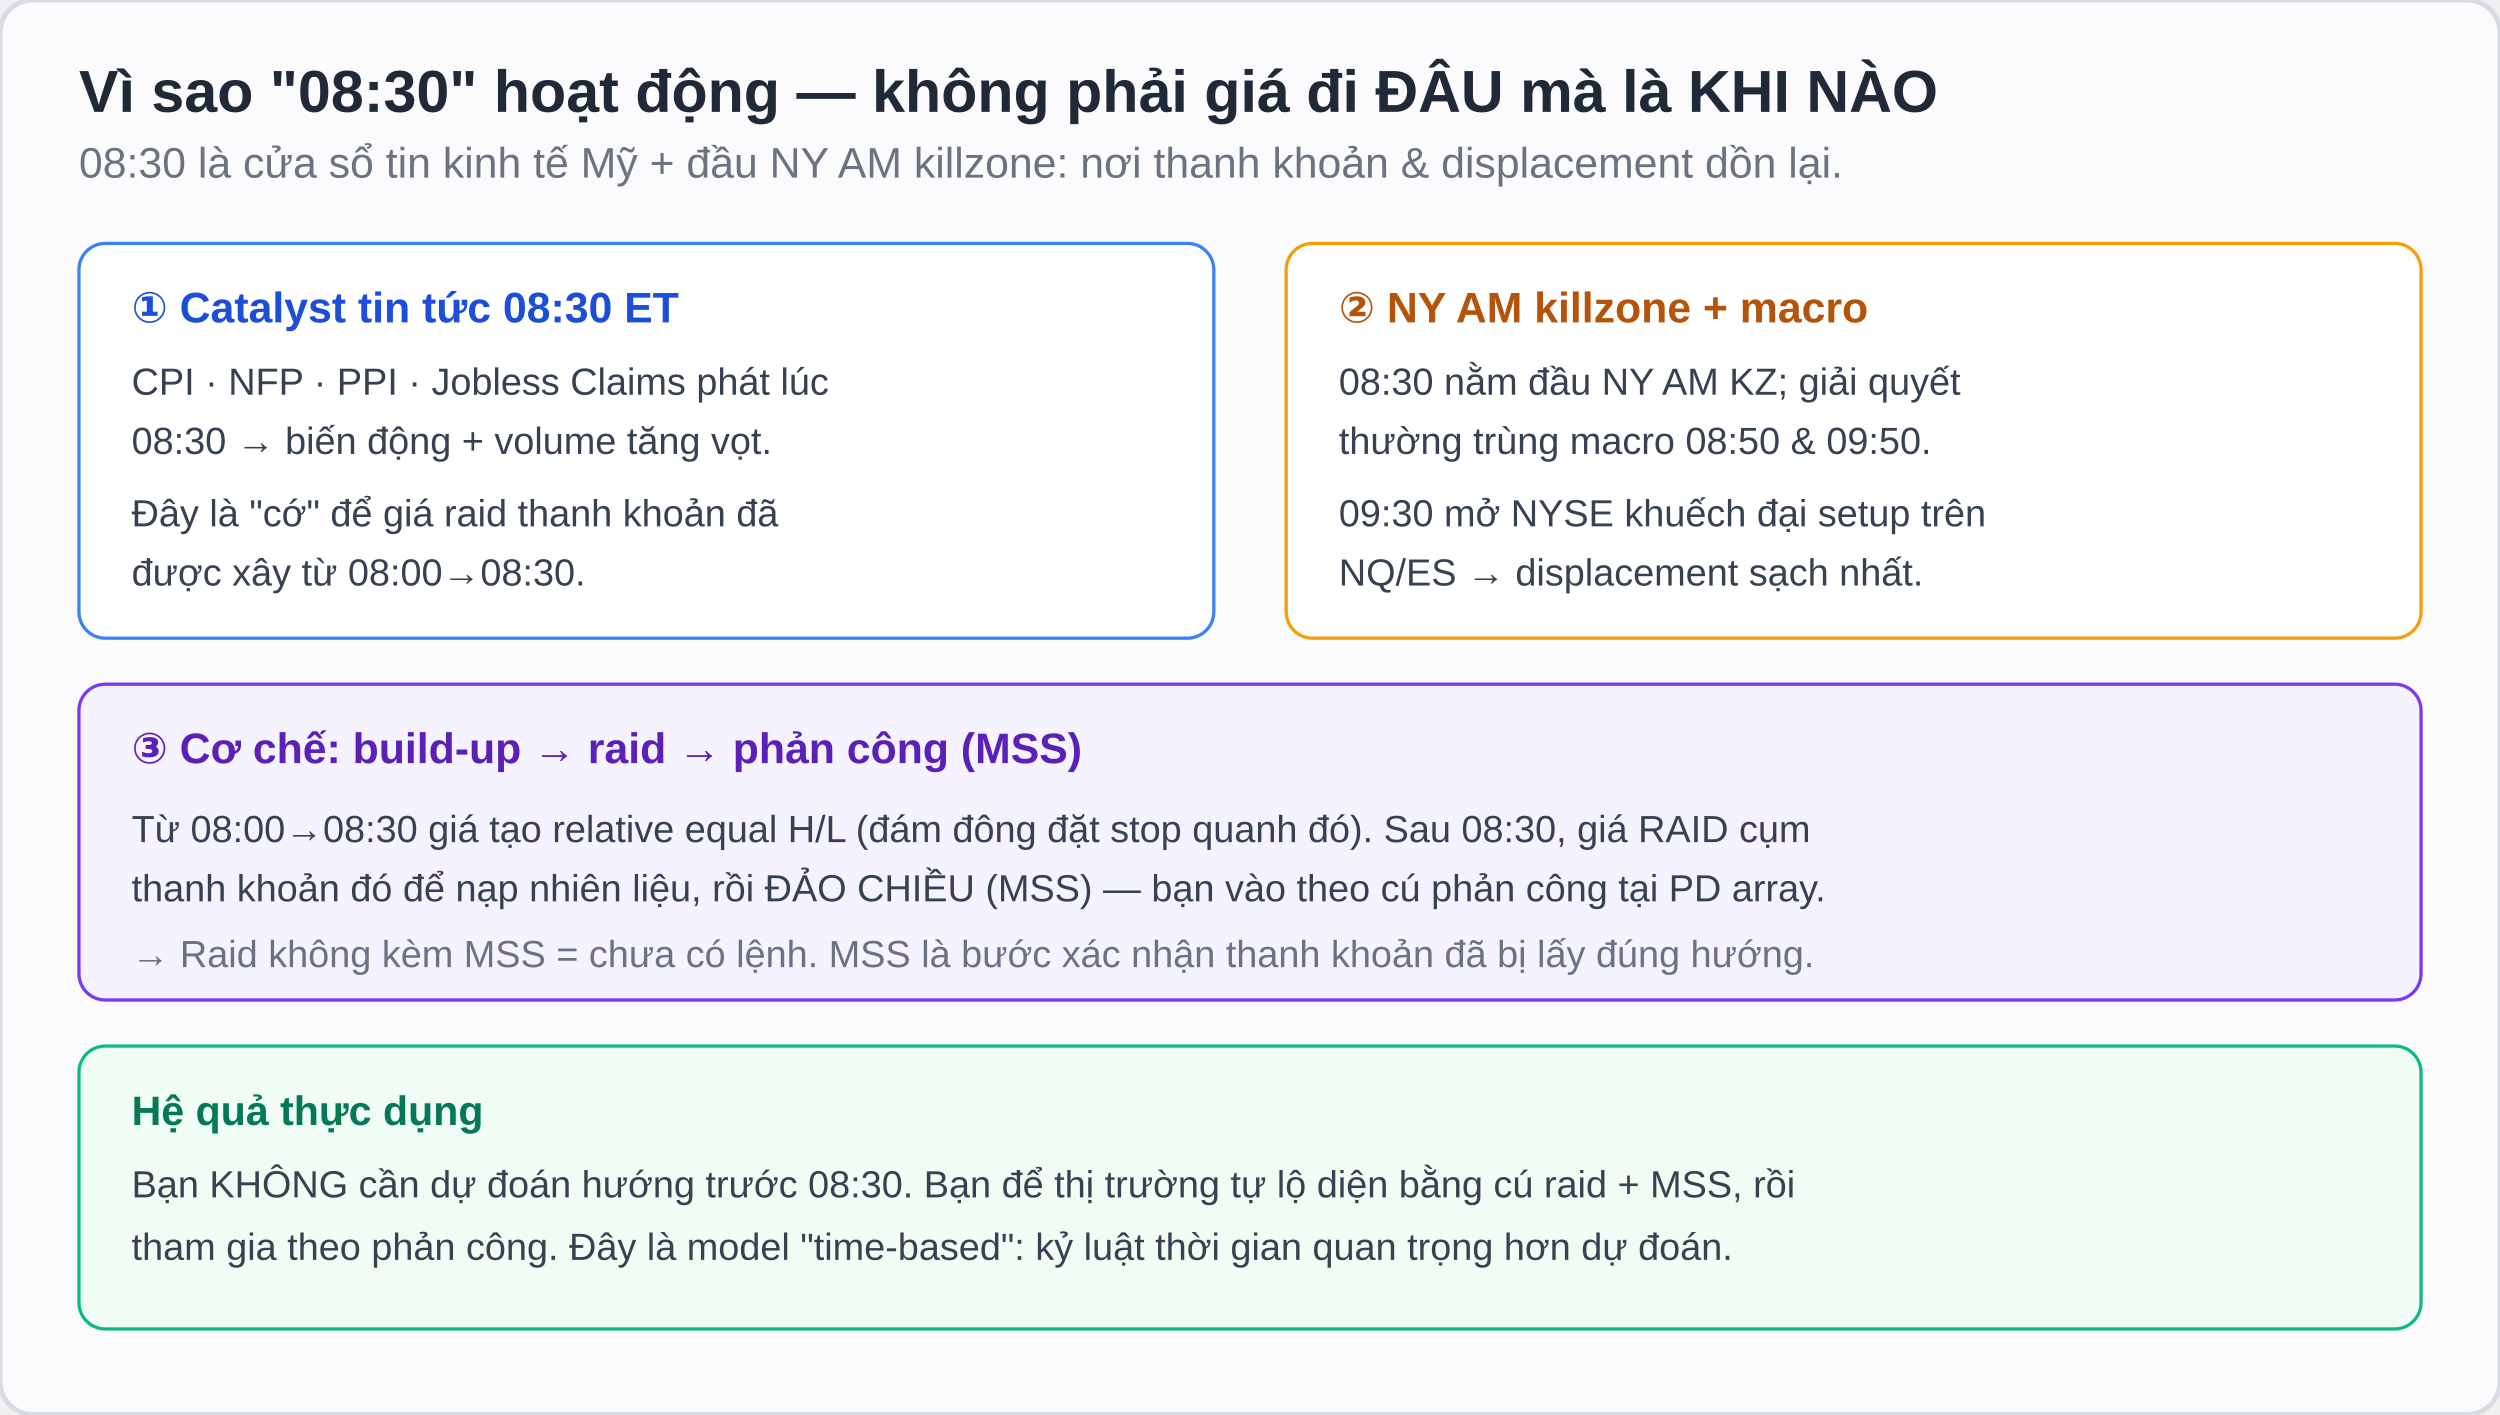
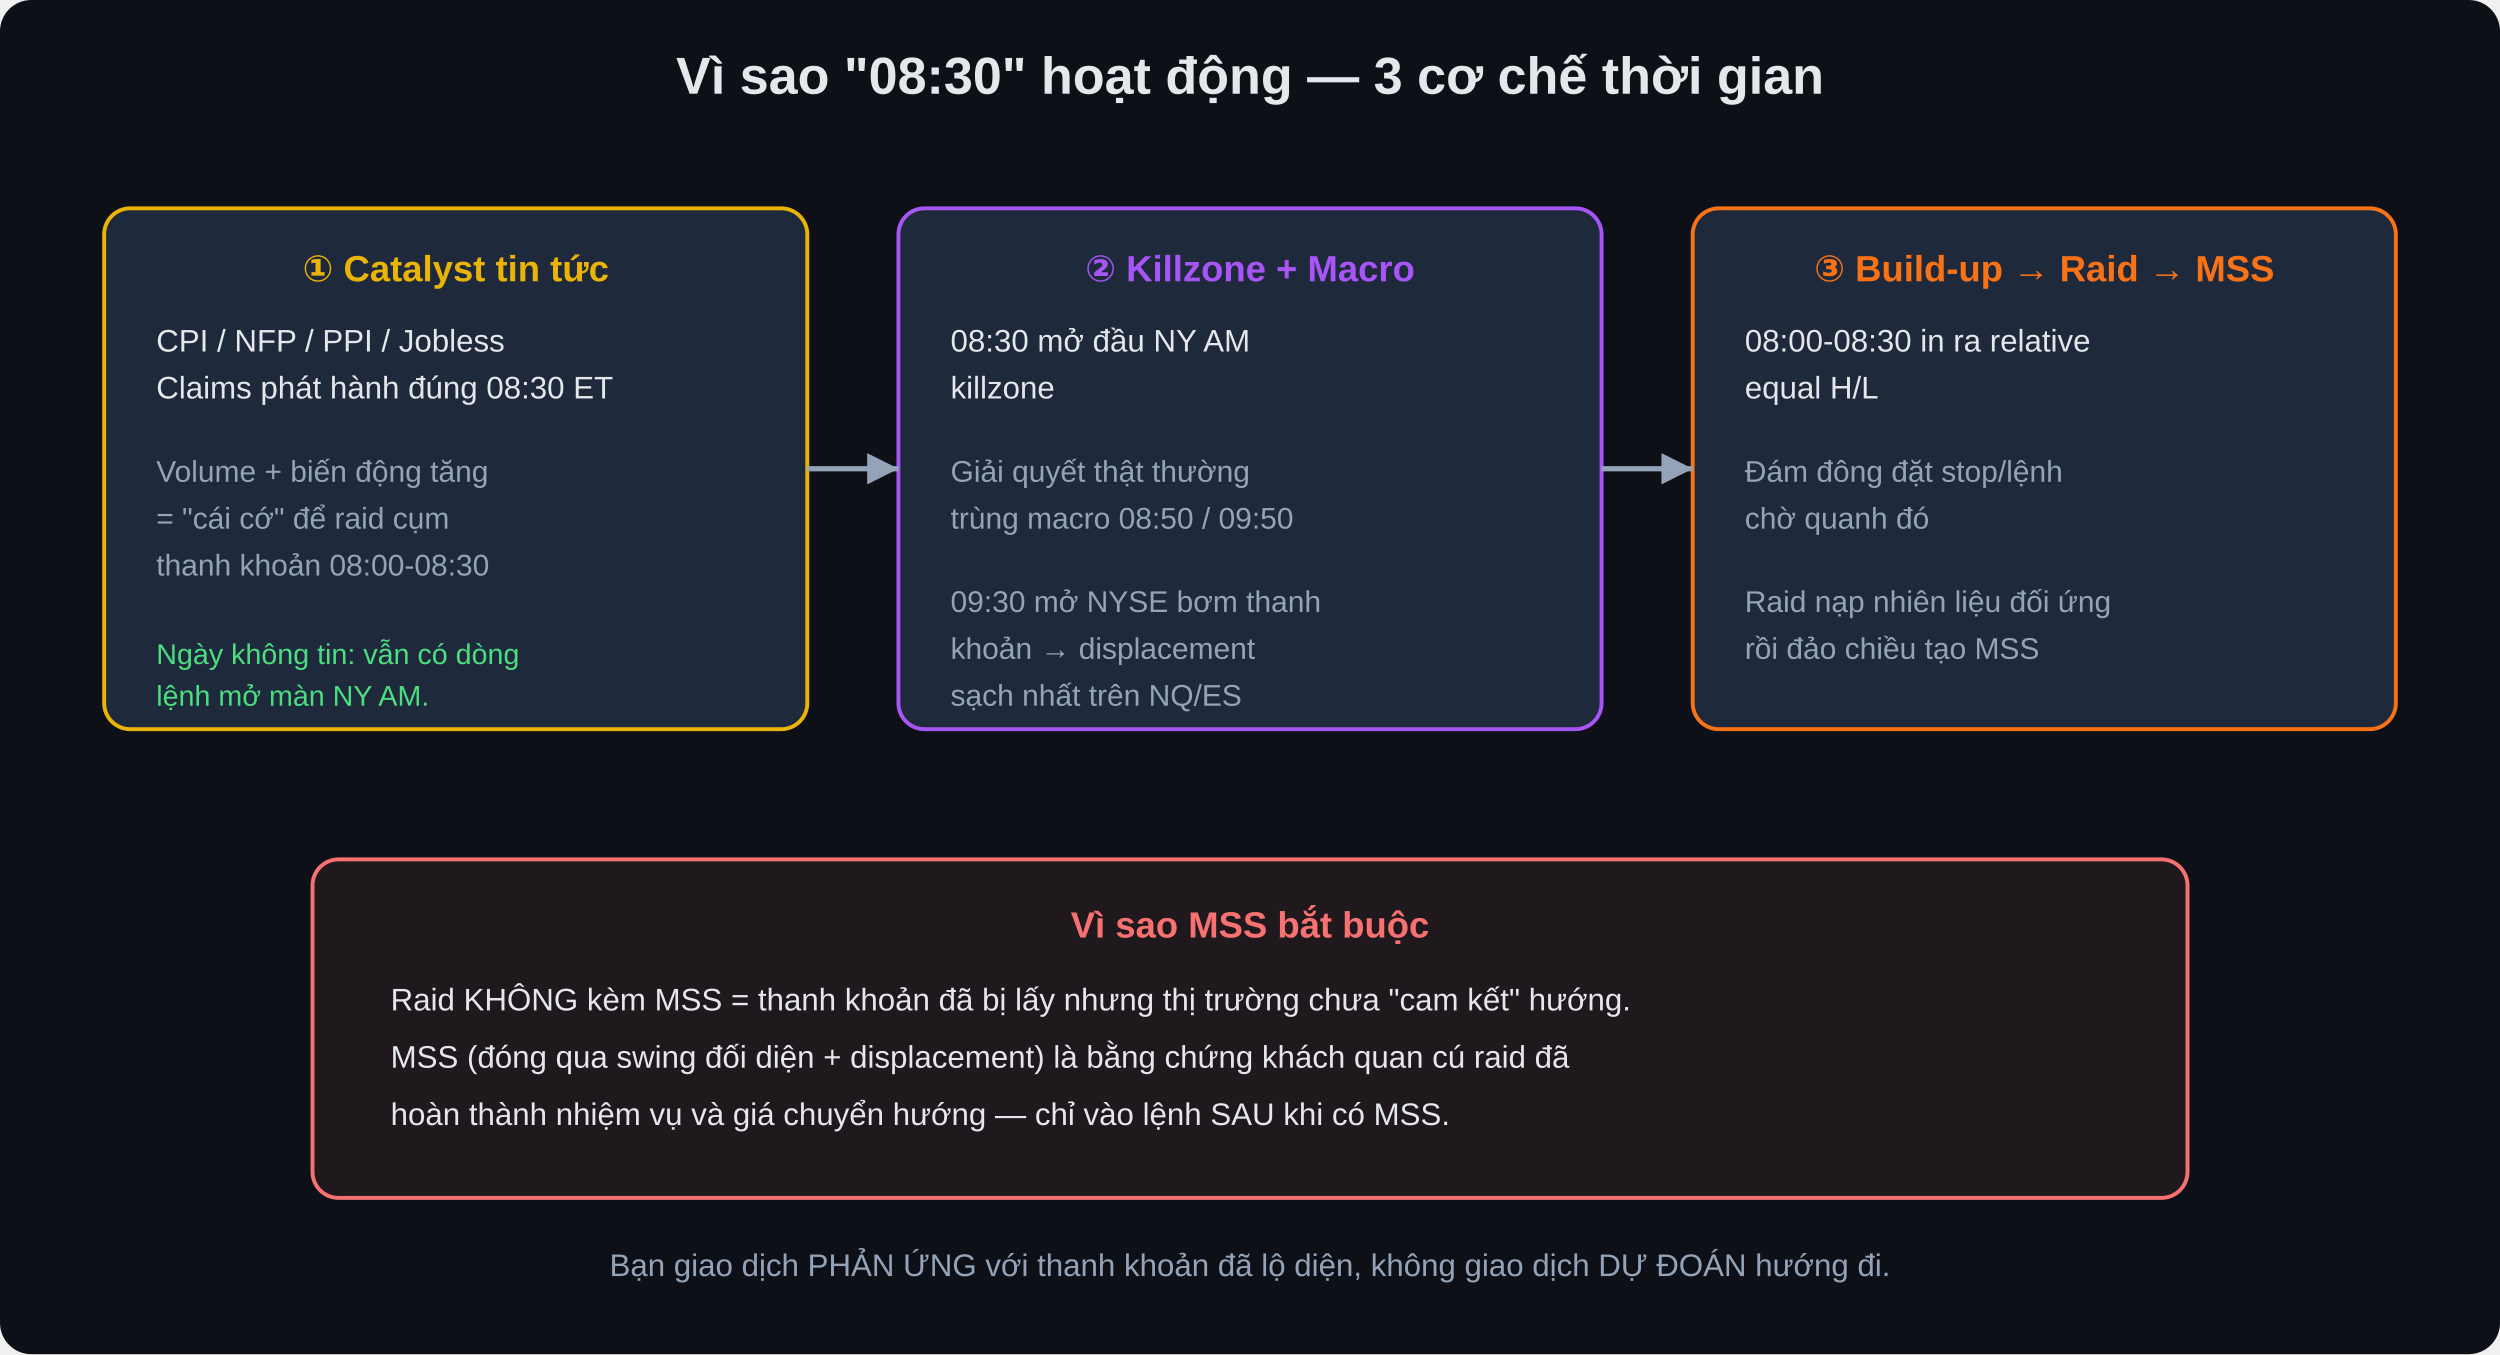
- <svg xmlns="http://www.w3.org/2000/svg" viewBox="0 0 760 430" font-family="'Segoe UI', Arial, sans-serif">
-   <rect x="0" y="0" width="760" height="430" rx="10" fill="#FBFBFD" stroke="#D8DBE2" stroke-width="1.5" />
-   <text x="24" y="34" font-size="18" font-weight="700" fill="#1F2937">Vì sao "08:30" hoạt động — không phải giá đi ĐÂU mà là KHI NÀO</text>
-   <text x="24" y="54" font-size="13" fill="#6B7280">08:30 là cửa sổ tin kinh tế Mỹ + đầu NY AM killzone: nơi thanh khoản &amp; displacement dồn lại.</text>
-   <rect x="24" y="74" width="345" height="120" rx="8" fill="#FFFFFF" stroke="#3B82F6" />
-   <text x="40" y="98" font-size="13" font-weight="700" fill="#1D4ED8">① Catalyst tin tức 08:30 ET</text>
-   <text x="40" y="120" font-size="11.5" fill="#374151">CPI · NFP · PPI · Jobless Claims phát lúc</text>
-   <text x="40" y="138" font-size="11.5" fill="#374151">08:30 → biến động + volume tăng vọt.</text>
-   <text x="40" y="160" font-size="11.5" fill="#374151">Đây là "cớ" để giá raid thanh khoản đã</text>
-   <text x="40" y="178" font-size="11.5" fill="#374151">được xây từ 08:00→08:30.</text>
-   <rect x="391" y="74" width="345" height="120" rx="8" fill="#FFFFFF" stroke="#F59E0B" />
-   <text x="407" y="98" font-size="13" font-weight="700" fill="#B45309">② NY AM killzone + macro</text>
-   <text x="407" y="120" font-size="11.5" fill="#374151">08:30 nằm đầu NY AM KZ; giải quyết</text>
-   <text x="407" y="138" font-size="11.5" fill="#374151">thường trùng macro 08:50 &amp; 09:50.</text>
-   <text x="407" y="160" font-size="11.5" fill="#374151">09:30 mở NYSE khuếch đại setup trên</text>
-   <text x="407" y="178" font-size="11.5" fill="#374151">NQ/ES → displacement sạch nhất.</text>
-   <rect x="24" y="208" width="712" height="96" rx="8" fill="#F5F3FF" stroke="#7C3AED" />
-   <text x="40" y="232" font-size="13" font-weight="700" fill="#5B21B6">③ Cơ chế: build-up → raid → phản công (MSS)</text>
-   <text x="40" y="256" font-size="11.5" fill="#374151">Từ 08:00→08:30 giá tạo relative equal H/L (đám đông đặt stop quanh đó). Sau 08:30, giá RAID cụm</text>
-   <text x="40" y="274" font-size="11.5" fill="#374151">thanh khoản đó để nạp nhiên liệu, rồi ĐẢO CHIỀU (MSS) — bạn vào theo cú phản công tại PD array.</text>
-   <text x="40" y="294" font-size="11.5" fill="#6B7280">→ Raid không kèm MSS = chưa có lệnh. MSS là bước xác nhận thanh khoản đã bị lấy đúng hướng.</text>
-   <rect x="24" y="318" width="712" height="86" rx="8" fill="#F0FDF4" stroke="#10B981" />
-   <text x="40" y="342" font-size="12.5" font-weight="700" fill="#047857">Hệ quả thực dụng</text>
-   <text x="40" y="364" font-size="11.5" fill="#374151">Bạn KHÔNG cần dự đoán hướng trước 08:30. Bạn để thị trường tự lộ diện bằng cú raid + MSS, rồi</text>
-   <text x="40" y="383" font-size="11.5" fill="#374151">tham gia theo phản công. Đây là model "time-based": kỷ luật thời gian quan trọng hơn dự đoán.</text>
+ <svg xmlns="http://www.w3.org/2000/svg" viewBox="0 0 960 520" font-family="Segoe UI, Arial, sans-serif">
+   <rect width="960" height="520" rx="12" fill="#0d1117" />
+   <text x="480" y="36" font-size="20" font-weight="700" fill="#e5e7eb" text-anchor="middle">Vì sao "08:30" hoạt động — 3 cơ chế thời gian</text>
+   <rect x="40" y="80" width="270" height="200" rx="10" fill="#1e293b" stroke="#eab308" stroke-width="1.5" />
+   <text x="175" y="108" font-size="14" font-weight="700" fill="#eab308" text-anchor="middle">① Catalyst tin tức</text>
+   <text x="60" y="135" font-size="12" fill="#e5e7eb" text-anchor="start">CPI / NFP / PPI / Jobless</text>
+   <text x="60" y="153" font-size="12" fill="#e5e7eb" text-anchor="start">Claims phát hành đúng 08:30 ET</text>
+   <text x="60" y="185" font-size="11.5" fill="#94a3b8" text-anchor="start">Volume + biến động tăng</text>
+   <text x="60" y="203" font-size="11.5" fill="#94a3b8" text-anchor="start">= "cái cớ" để raid cụm</text>
+   <text x="60" y="221" font-size="11.5" fill="#94a3b8" text-anchor="start">thanh khoản 08:00-08:30</text>
+   <text x="60" y="255" font-size="11" fill="#4ade80" text-anchor="start">Ngày không tin: vẫn có dòng</text>
+   <text x="60" y="271" font-size="11" fill="#4ade80" text-anchor="start">lệnh mở màn NY AM.</text>
+   <rect x="345" y="80" width="270" height="200" rx="10" fill="#1e293b" stroke="#a855f7" stroke-width="1.5" />
+   <text x="480" y="108" font-size="14" font-weight="700" fill="#a855f7" text-anchor="middle">② Killzone + Macro</text>
+   <text x="365" y="135" font-size="12" fill="#e5e7eb" text-anchor="start">08:30 mở đầu NY AM</text>
+   <text x="365" y="153" font-size="12" fill="#e5e7eb" text-anchor="start">killzone</text>
+   <text x="365" y="185" font-size="11.5" fill="#94a3b8" text-anchor="start">Giải quyết thật thường</text>
+   <text x="365" y="203" font-size="11.5" fill="#94a3b8" text-anchor="start">trùng macro 08:50 / 09:50</text>
+   <text x="365" y="235" font-size="11.5" fill="#94a3b8" text-anchor="start">09:30 mở NYSE bơm thanh</text>
+   <text x="365" y="253" font-size="11.5" fill="#94a3b8" text-anchor="start">khoản → displacement</text>
+   <text x="365" y="271" font-size="11.5" fill="#94a3b8" text-anchor="start">sạch nhất trên NQ/ES</text>
+   <rect x="650" y="80" width="270" height="200" rx="10" fill="#1e293b" stroke="#f97316" stroke-width="1.5" />
+   <text x="785" y="108" font-size="14" font-weight="700" fill="#f97316" text-anchor="middle">③ Build-up → Raid → MSS</text>
+   <text x="670" y="135" font-size="12" fill="#e5e7eb" text-anchor="start">08:00-08:30 in ra relative</text>
+   <text x="670" y="153" font-size="12" fill="#e5e7eb" text-anchor="start">equal H/L</text>
+   <text x="670" y="185" font-size="11.5" fill="#94a3b8" text-anchor="start">Đám đông đặt stop/lệnh</text>
+   <text x="670" y="203" font-size="11.5" fill="#94a3b8" text-anchor="start">chờ quanh đó</text>
+   <text x="670" y="235" font-size="11.5" fill="#94a3b8" text-anchor="start">Raid nạp nhiên liệu đối ứng</text>
+   <text x="670" y="253" font-size="11.5" fill="#94a3b8" text-anchor="start">rồi đảo chiều tạo MSS</text>
+   <path d="M310,180 L345,180" stroke="#94a3b8" stroke-width="2" fill="none" marker-end="url(#arrW)" />
+   <path d="M615,180 L650,180" stroke="#94a3b8" stroke-width="2" fill="none" marker-end="url(#arrW)" />
+   <defs>
+     <marker id="arrW" markerWidth="10" markerHeight="10" refX="6" refY="3" orient="auto" markerUnits="strokeWidth">
+       <path d="M0,0 L6,3 L0,6 Z" fill="#94a3b8" />
+     </marker>
+   </defs>
+   <rect x="120" y="330" width="720" height="130" rx="10" fill="rgba(248,113,113,0.08)" stroke="#f87171" stroke-width="1.5" />
+   <text x="480" y="360" font-size="14" font-weight="700" fill="#f87171" text-anchor="middle">Vì sao MSS bắt buộc</text>
+   <text x="150" y="388" font-size="12" fill="#e5e7eb" text-anchor="start">Raid KHÔNG kèm MSS = thanh khoản đã bị lấy nhưng thị trường chưa "cam kết" hướng.</text>
+   <text x="150" y="410" font-size="12" fill="#e5e7eb" text-anchor="start">MSS (đóng qua swing đối diện + displacement) là bằng chứng khách quan cú raid đã</text>
+   <text x="150" y="432" font-size="12" fill="#e5e7eb" text-anchor="start">hoàn thành nhiệm vụ và giá chuyển hướng — chỉ vào lệnh SAU khi có MSS.</text>
+   <text x="480" y="490" font-size="12" fill="#94a3b8" text-anchor="middle">Bạn giao dịch PHẢN ỨNG với thanh khoản đã lộ diện, không giao dịch DỰ ĐOÁN hướng đi.</text>
</svg>
